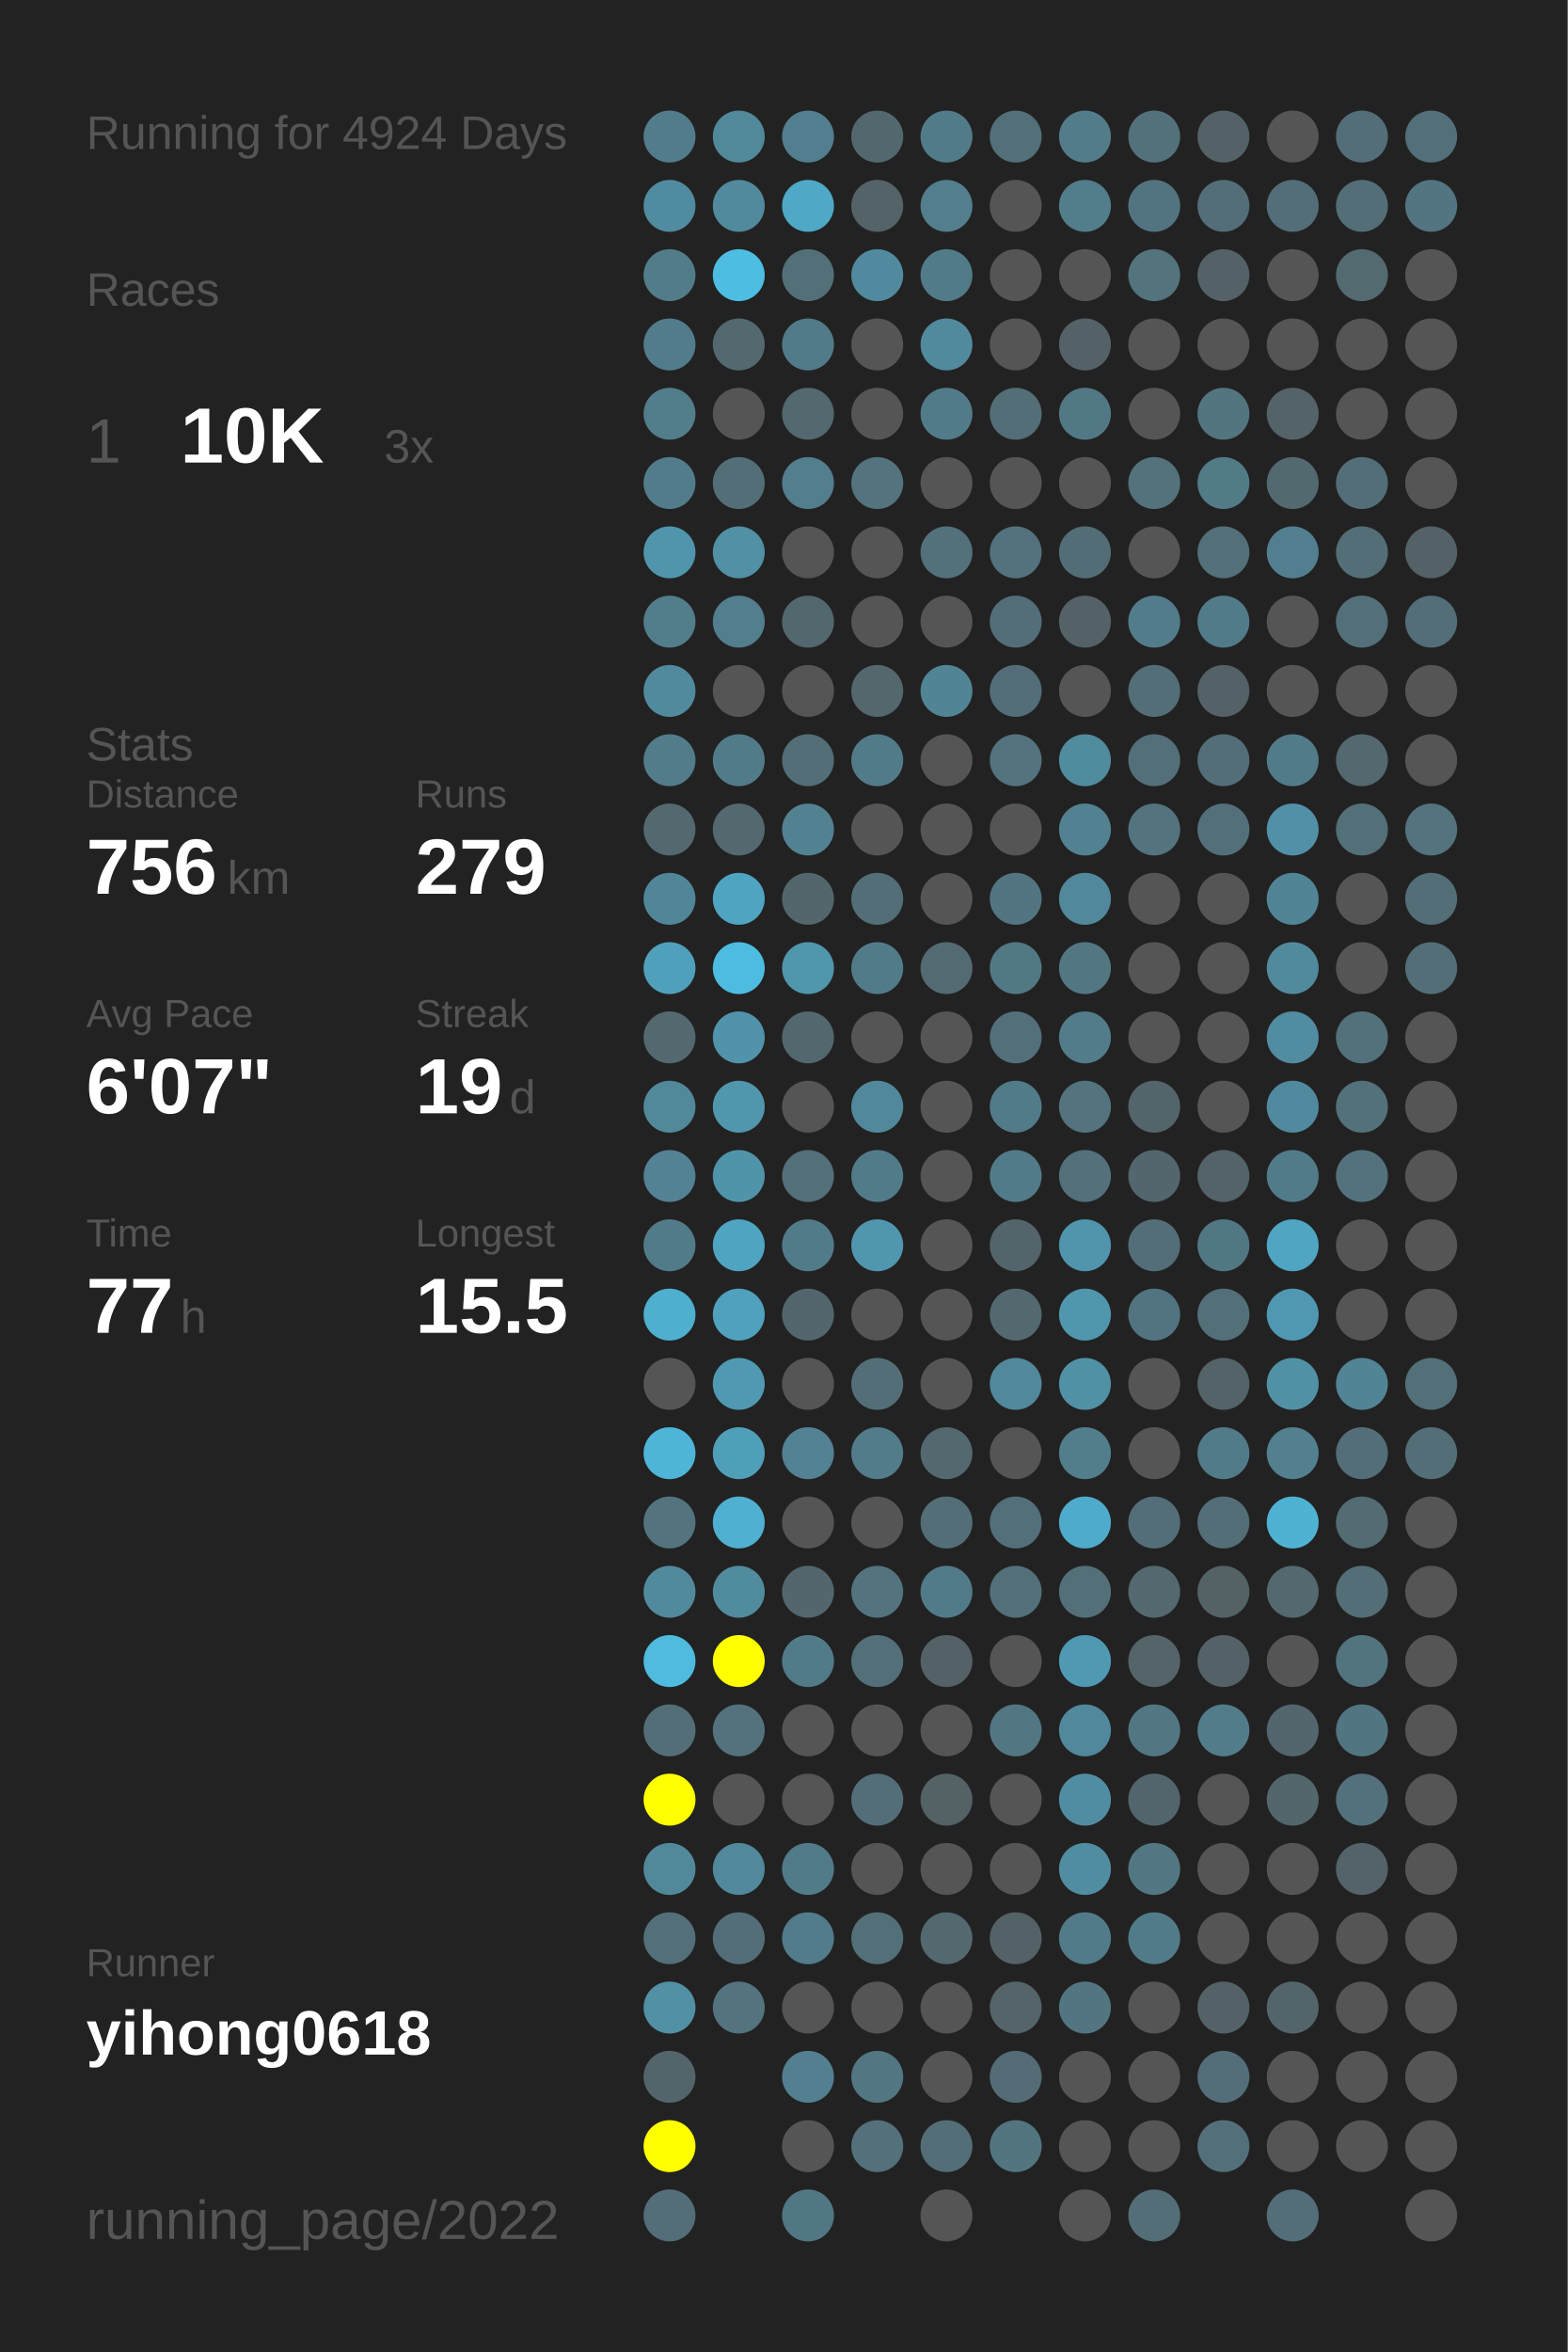
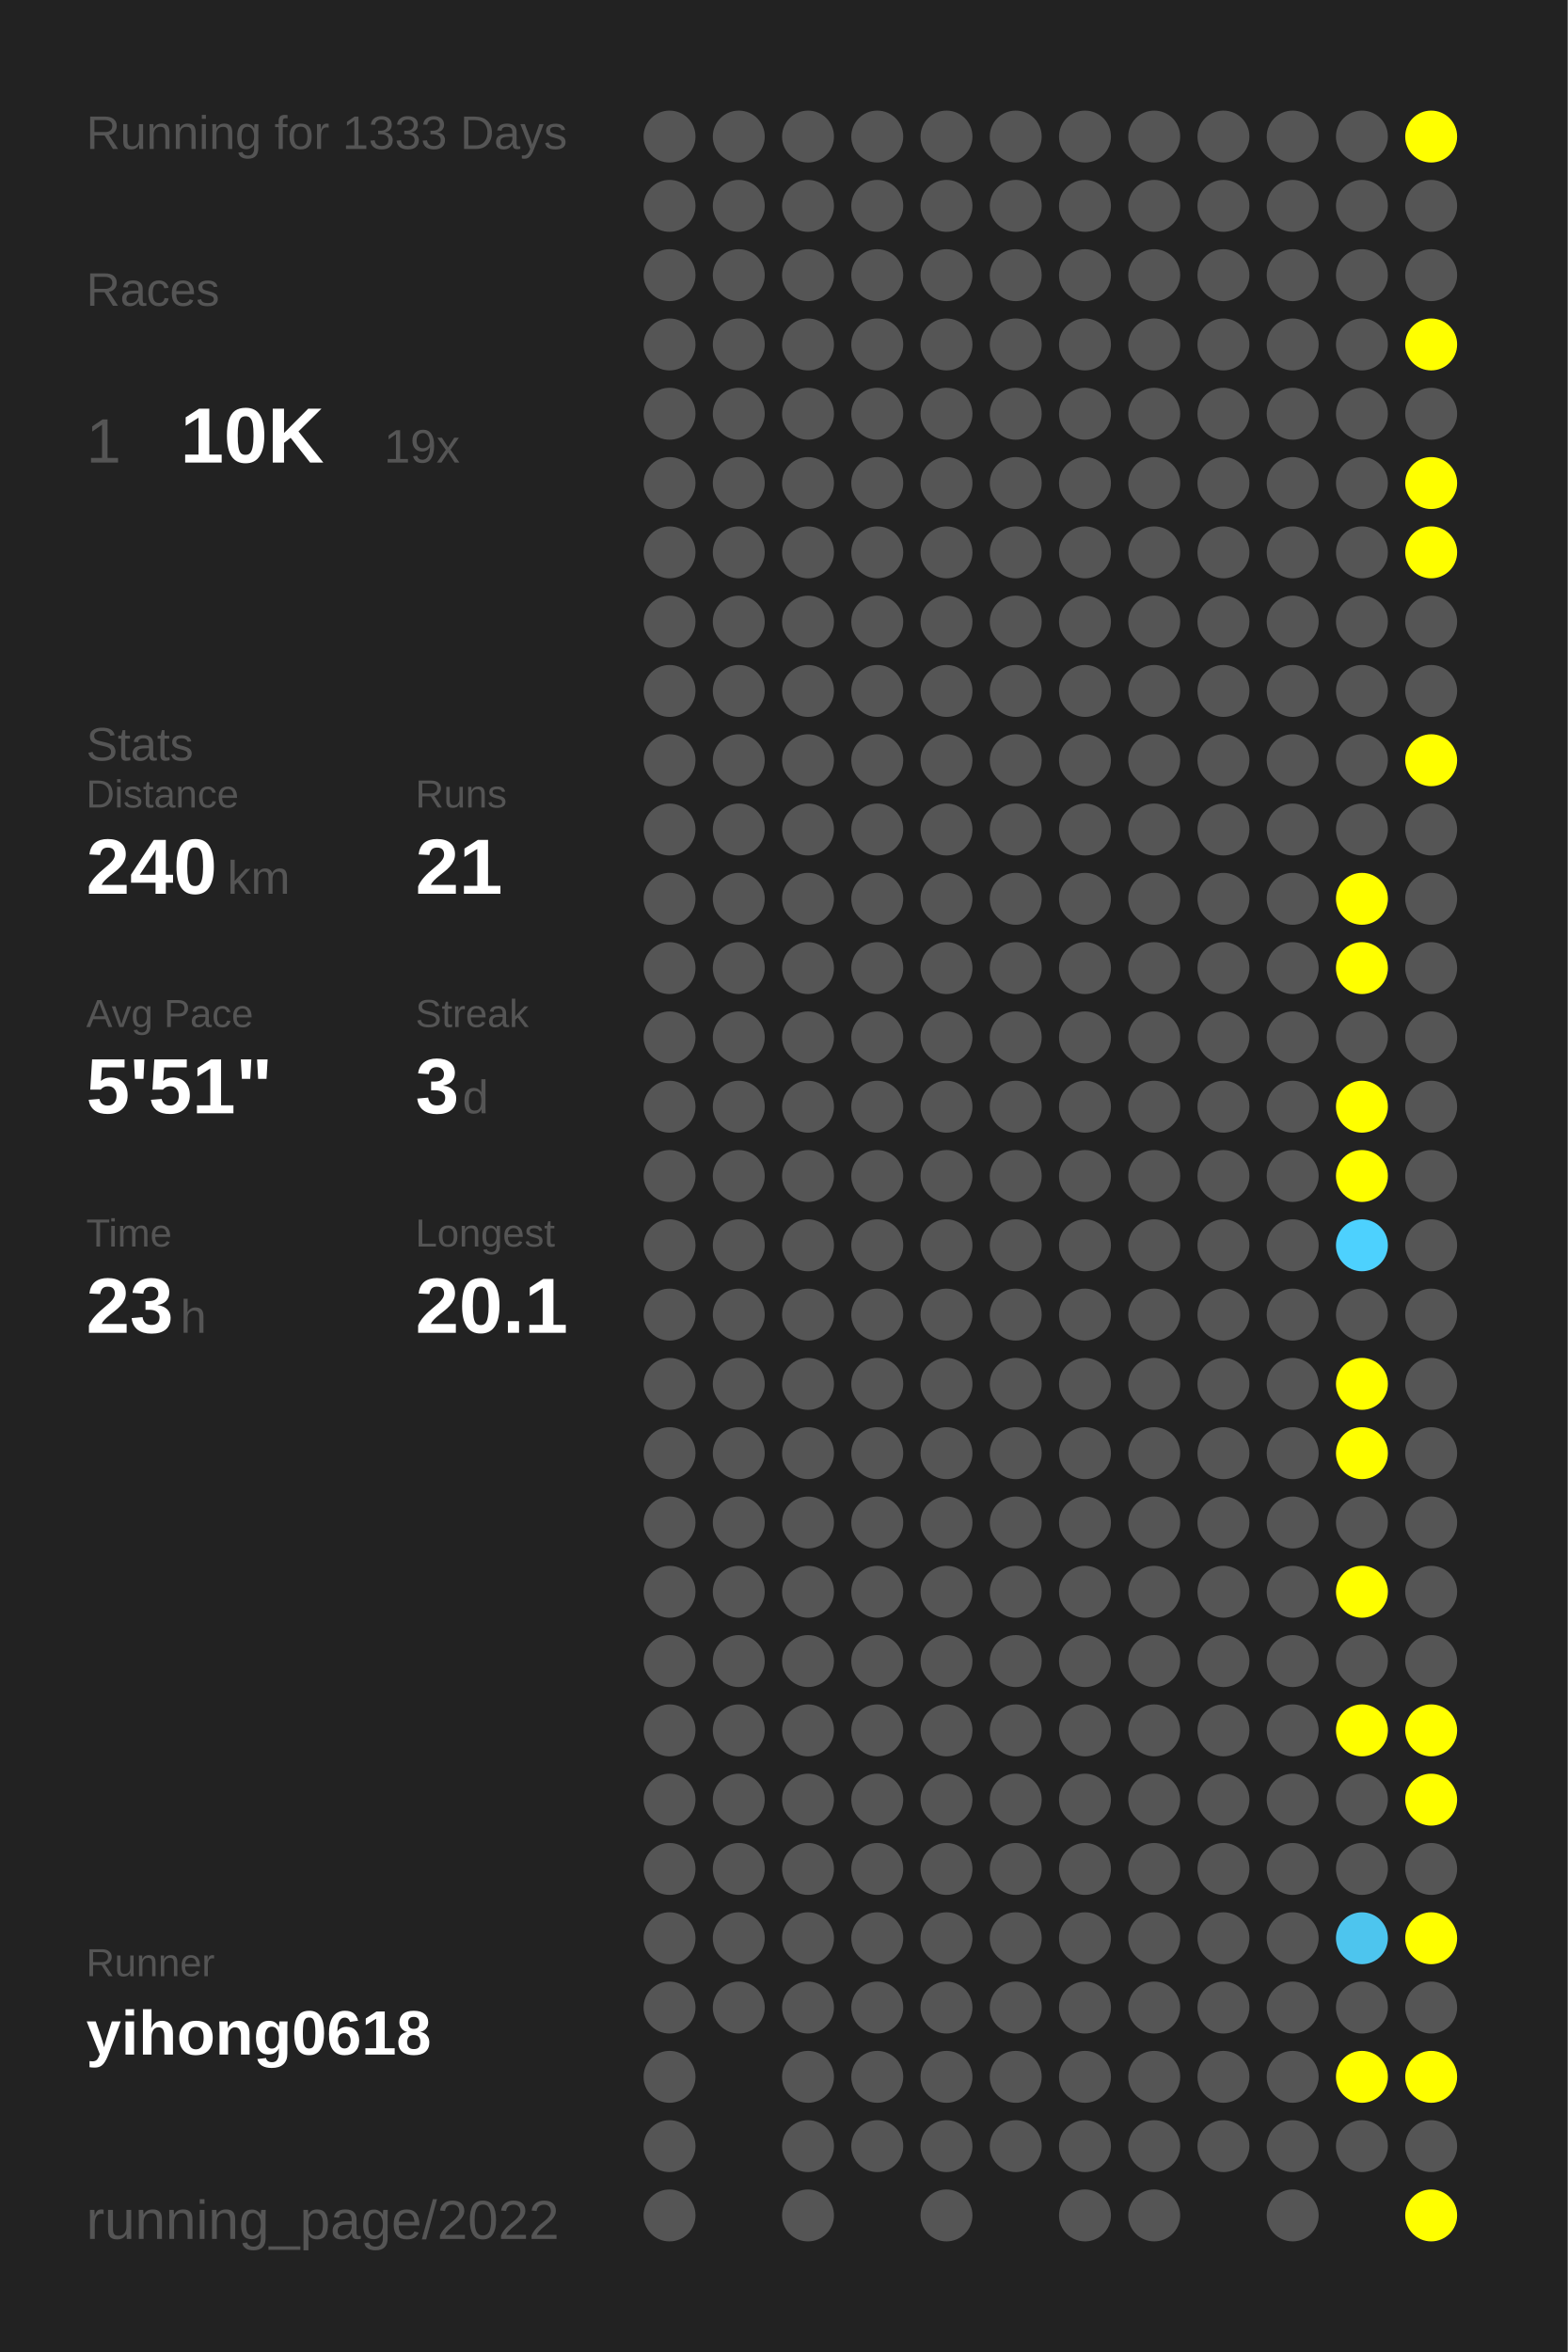
<svg xmlns="http://www.w3.org/2000/svg" baseProfile="full" height="300mm" version="1.1" viewBox="0,0,200,300" width="200mm">
  <defs />
  <rect fill="#222222" height="300" width="200" x="0" y="0" />
-   <text fill="#555555" style="font-size:6px; font-family:Arial;" x="11" y="19">Running for 4924 Days</text>
+   <text fill="#555555" style="font-size:6px; font-family:Arial;" x="11" y="19">Running for 1333 Days</text>
  <text fill="#555555" style="font-size:6px; font-family:Arial;" x="11" y="39">Races</text>
  <text fill="#555555" style="font-size:8px; font-family:Arial;" x="11" y="59">1</text>
  <text fill="#FFFFFF" style="font-size:10px; font-family:Arial; font-weight:bold;" x="23" y="59">10K</text>
-   <text fill="#555555" style="font-size:6px; font-family:Arial;" x="49" y="59">3x</text>
+   <text fill="#555555" style="font-size:6px; font-family:Arial;" x="49" y="59">19x</text>
  <text fill="#555555" style="font-size:6px; font-family:Arial;" x="11" y="97">Stats</text>
  <text fill="#555555" style="font-size:5px; font-family:Arial;" x="11" y="103">Distance</text>
-   <text fill="#FFFFFF" style="font-size:10px; font-family:Arial; font-weight:bold;" x="11" y="114">756</text>
+   <text fill="#FFFFFF" style="font-size:10px; font-family:Arial; font-weight:bold;" x="11" y="114">240</text>
  <text fill="#555555" style="font-size:6px; font-family:Arial;" x="29" y="114">km</text>
  <text fill="#555555" style="font-size:5px; font-family:Arial;" x="53" y="103">Runs</text>
-   <text fill="#FFFFFF" style="font-size:10px; font-family:Arial; font-weight:bold;" x="53" y="114">279</text>
+   <text fill="#FFFFFF" style="font-size:10px; font-family:Arial; font-weight:bold;" x="53" y="114">21</text>
  <text fill="#555555" style="font-size:5px; font-family:Arial;" x="11" y="131">Avg Pace</text>
-   <text fill="#FFFFFF" style="font-size:10px; font-family:Arial; font-weight:bold;" x="11" y="142">6'07"</text>
+   <text fill="#FFFFFF" style="font-size:10px; font-family:Arial; font-weight:bold;" x="11" y="142">5'51"</text>
  <text fill="#555555" style="font-size:5px; font-family:Arial;" x="53" y="131">Streak</text>
-   <text fill="#FFFFFF" style="font-size:10px; font-family:Arial; font-weight:bold;" x="53" y="142">19</text>
-   <text fill="#555555" style="font-size:6px; font-family:Arial;" x="65" y="142">d</text>
+   <text fill="#FFFFFF" style="font-size:10px; font-family:Arial; font-weight:bold;" x="53" y="142">3</text>
+   <text fill="#555555" style="font-size:6px; font-family:Arial;" x="59" y="142">d</text>
  <text fill="#555555" style="font-size:5px; font-family:Arial;" x="11" y="159">Time</text>
-   <text fill="#FFFFFF" style="font-size:10px; font-family:Arial; font-weight:bold;" x="11" y="170">77</text>
+   <text fill="#FFFFFF" style="font-size:10px; font-family:Arial; font-weight:bold;" x="11" y="170">23</text>
  <text fill="#555555" style="font-size:6px; font-family:Arial;" x="23" y="170">h</text>
  <text fill="#555555" style="font-size:5px; font-family:Arial;" x="53" y="159">Longest</text>
-   <text fill="#FFFFFF" style="font-size:10px; font-family:Arial; font-weight:bold;" x="53" y="170">15.5</text>
+   <text fill="#FFFFFF" style="font-size:10px; font-family:Arial; font-weight:bold;" x="53" y="170">20.1</text>
  <text fill="#555555" style="font-size:5px; font-family:Arial;" x="11" y="252.065">Runner</text>
  <text fill="#FFFFFF" style="font-size:8px; font-family:Arial; font-weight:bold;" x="11" y="262.065">yihong0618</text>
  <text fill="#555555" style="font-size:7px; font-family:Arial;" x="11" y="285.581">running_page/2022</text>
-   <circle cx="85.417" cy="17.419" fill="#527c8b" r="3.312" />
-   <circle cx="85.417" cy="26.258" fill="#518b9f" r="3.312" />
-   <circle cx="85.417" cy="35.097" fill="#527c8a" r="3.312" />
-   <circle cx="85.417" cy="43.935" fill="#527c8b" r="3.312" />
-   <circle cx="85.417" cy="52.774" fill="#527d8b" r="3.312" />
-   <circle cx="85.417" cy="61.613" fill="#527c8b" r="3.312" />
-   <circle cx="85.417" cy="70.452" fill="#5095ac" r="3.312" />
-   <circle cx="85.417" cy="79.29" fill="#527d8b" r="3.312" />
-   <circle cx="85.417" cy="88.129" fill="#518a9d" r="3.312" />
-   <circle cx="85.417" cy="96.968" fill="#527c8a" r="3.312" />
-   <circle cx="85.417" cy="105.806" fill="#53686f" r="3.312" />
-   <circle cx="85.417" cy="114.645" fill="#518698" r="3.312" />
-   <circle cx="85.417" cy="123.484" fill="#50a0bc" r="3.312" />
-   <circle cx="85.417" cy="132.323" fill="#53686f" r="3.312" />
-   <circle cx="85.417" cy="141.161" fill="#51889a" r="3.312" />
-   <circle cx="85.417" cy="150" fill="#528293" r="3.312" />
-   <circle cx="85.417" cy="158.839" fill="#527b89" r="3.312" />
-   <circle cx="85.417" cy="167.677" fill="#4fafcf" r="3.312" />
+   <circle cx="85.417" cy="17.419" fill="#555555" r="3.312" />
+   <circle cx="85.417" cy="26.258" fill="#555555" r="3.312" />
+   <circle cx="85.417" cy="35.097" fill="#555555" r="3.312" />
+   <circle cx="85.417" cy="43.935" fill="#555555" r="3.312" />
+   <circle cx="85.417" cy="52.774" fill="#555555" r="3.312" />
+   <circle cx="85.417" cy="61.613" fill="#555555" r="3.312" />
+   <circle cx="85.417" cy="70.452" fill="#555555" r="3.312" />
+   <circle cx="85.417" cy="79.29" fill="#555555" r="3.312" />
+   <circle cx="85.417" cy="88.129" fill="#555555" r="3.312" />
+   <circle cx="85.417" cy="96.968" fill="#555555" r="3.312" />
+   <circle cx="85.417" cy="105.806" fill="#555555" r="3.312" />
+   <circle cx="85.417" cy="114.645" fill="#555555" r="3.312" />
+   <circle cx="85.417" cy="123.484" fill="#555555" r="3.312" />
+   <circle cx="85.417" cy="132.323" fill="#555555" r="3.312" />
+   <circle cx="85.417" cy="141.161" fill="#555555" r="3.312" />
+   <circle cx="85.417" cy="150" fill="#555555" r="3.312" />
+   <circle cx="85.417" cy="158.839" fill="#555555" r="3.312" />
+   <circle cx="85.417" cy="167.677" fill="#555555" r="3.312" />
  <circle cx="85.417" cy="176.516" fill="#555555" r="3.312" />
-   <circle cx="85.417" cy="185.355" fill="#4eb5d8" r="3.312" />
-   <circle cx="85.417" cy="194.194" fill="#53747f" r="3.312" />
-   <circle cx="85.417" cy="203.032" fill="#518a9d" r="3.312" />
-   <circle cx="85.417" cy="211.871" fill="#4ebbdf" r="3.312" />
-   <circle cx="85.417" cy="220.71" fill="#536e77" r="3.312" />
-   <circle cx="85.417" cy="229.548" fill="#FFFF00" r="3.312" />
-   <circle cx="85.417" cy="238.387" fill="#51899b" r="3.312" />
-   <circle cx="85.417" cy="247.226" fill="#536f79" r="3.312" />
-   <circle cx="85.417" cy="256.065" fill="#5190a5" r="3.312" />
-   <circle cx="85.417" cy="264.903" fill="#53656b" r="3.312" />
-   <circle cx="85.417" cy="273.742" fill="#FFFF00" r="3.312" />
-   <circle cx="85.417" cy="282.581" fill="#536e78" r="3.312" />
-   <circle cx="94.25" cy="17.419" fill="#51889a" r="3.312" />
-   <circle cx="94.25" cy="26.258" fill="#518a9d" r="3.312" />
-   <circle cx="94.25" cy="35.097" fill="#4ebde2" r="3.312" />
-   <circle cx="94.25" cy="43.935" fill="#53686f" r="3.312" />
+   <circle cx="85.417" cy="185.355" fill="#555555" r="3.312" />
+   <circle cx="85.417" cy="194.194" fill="#555555" r="3.312" />
+   <circle cx="85.417" cy="203.032" fill="#555555" r="3.312" />
+   <circle cx="85.417" cy="211.871" fill="#555555" r="3.312" />
+   <circle cx="85.417" cy="220.71" fill="#555555" r="3.312" />
+   <circle cx="85.417" cy="229.548" fill="#555555" r="3.312" />
+   <circle cx="85.417" cy="238.387" fill="#555555" r="3.312" />
+   <circle cx="85.417" cy="247.226" fill="#555555" r="3.312" />
+   <circle cx="85.417" cy="256.065" fill="#555555" r="3.312" />
+   <circle cx="85.417" cy="264.903" fill="#555555" r="3.312" />
+   <circle cx="85.417" cy="273.742" fill="#555555" r="3.312" />
+   <circle cx="85.417" cy="282.581" fill="#555555" r="3.312" />
+   <circle cx="94.25" cy="17.419" fill="#555555" r="3.312" />
+   <circle cx="94.25" cy="26.258" fill="#555555" r="3.312" />
+   <circle cx="94.25" cy="35.097" fill="#555555" r="3.312" />
+   <circle cx="94.25" cy="43.935" fill="#555555" r="3.312" />
  <circle cx="94.25" cy="52.774" fill="#555555" r="3.312" />
-   <circle cx="94.25" cy="61.613" fill="#536e77" r="3.312" />
-   <circle cx="94.25" cy="70.452" fill="#5190a5" r="3.312" />
-   <circle cx="94.25" cy="79.29" fill="#527e8d" r="3.312" />
+   <circle cx="94.25" cy="61.613" fill="#555555" r="3.312" />
+   <circle cx="94.25" cy="70.452" fill="#555555" r="3.312" />
+   <circle cx="94.25" cy="79.29" fill="#555555" r="3.312" />
  <circle cx="94.25" cy="88.129" fill="#555555" r="3.312" />
-   <circle cx="94.25" cy="96.968" fill="#527b89" r="3.312" />
-   <circle cx="94.25" cy="105.806" fill="#53686f" r="3.312" />
-   <circle cx="94.25" cy="114.645" fill="#4fa4c1" r="3.312" />
-   <circle cx="94.25" cy="123.484" fill="#4ebce1" r="3.312" />
-   <circle cx="94.25" cy="132.323" fill="#5093aa" r="3.312" />
-   <circle cx="94.25" cy="141.161" fill="#5096ad" r="3.312" />
-   <circle cx="94.25" cy="150" fill="#5094aa" r="3.312" />
-   <circle cx="94.25" cy="158.839" fill="#4fa4c1" r="3.312" />
-   <circle cx="94.25" cy="167.677" fill="#50a1bd" r="3.312" />
-   <circle cx="94.25" cy="176.516" fill="#5099b2" r="3.312" />
-   <circle cx="94.25" cy="185.355" fill="#509fb9" r="3.312" />
-   <circle cx="94.25" cy="194.194" fill="#4fb0d1" r="3.312" />
-   <circle cx="94.25" cy="203.032" fill="#518b9e" r="3.312" />
-   <circle cx="94.25" cy="211.871" fill="#FFFF00" r="3.312" />
-   <circle cx="94.25" cy="220.71" fill="#53727d" r="3.312" />
+   <circle cx="94.25" cy="96.968" fill="#555555" r="3.312" />
+   <circle cx="94.25" cy="105.806" fill="#555555" r="3.312" />
+   <circle cx="94.25" cy="114.645" fill="#555555" r="3.312" />
+   <circle cx="94.25" cy="123.484" fill="#555555" r="3.312" />
+   <circle cx="94.25" cy="132.323" fill="#555555" r="3.312" />
+   <circle cx="94.25" cy="141.161" fill="#555555" r="3.312" />
+   <circle cx="94.25" cy="150" fill="#555555" r="3.312" />
+   <circle cx="94.25" cy="158.839" fill="#555555" r="3.312" />
+   <circle cx="94.25" cy="167.677" fill="#555555" r="3.312" />
+   <circle cx="94.25" cy="176.516" fill="#555555" r="3.312" />
+   <circle cx="94.25" cy="185.355" fill="#555555" r="3.312" />
+   <circle cx="94.25" cy="194.194" fill="#555555" r="3.312" />
+   <circle cx="94.25" cy="203.032" fill="#555555" r="3.312" />
+   <circle cx="94.25" cy="211.871" fill="#555555" r="3.312" />
+   <circle cx="94.25" cy="220.71" fill="#555555" r="3.312" />
  <circle cx="94.25" cy="229.548" fill="#555555" r="3.312" />
-   <circle cx="94.25" cy="238.387" fill="#51889b" r="3.312" />
-   <circle cx="94.25" cy="247.226" fill="#536e78" r="3.312" />
-   <circle cx="94.25" cy="256.065" fill="#53737e" r="3.312" />
-   <circle cx="103.083" cy="17.419" fill="#527f8f" r="3.312" />
-   <circle cx="103.083" cy="26.258" fill="#4fa8c6" r="3.312" />
-   <circle cx="103.083" cy="35.097" fill="#536f78" r="3.312" />
-   <circle cx="103.083" cy="43.935" fill="#527b89" r="3.312" />
-   <circle cx="103.083" cy="52.774" fill="#53686f" r="3.312" />
-   <circle cx="103.083" cy="61.613" fill="#527e8d" r="3.312" />
+   <circle cx="94.25" cy="238.387" fill="#555555" r="3.312" />
+   <circle cx="94.25" cy="247.226" fill="#555555" r="3.312" />
+   <circle cx="94.25" cy="256.065" fill="#555555" r="3.312" />
+   <circle cx="103.083" cy="17.419" fill="#555555" r="3.312" />
+   <circle cx="103.083" cy="26.258" fill="#555555" r="3.312" />
+   <circle cx="103.083" cy="35.097" fill="#555555" r="3.312" />
+   <circle cx="103.083" cy="43.935" fill="#555555" r="3.312" />
+   <circle cx="103.083" cy="52.774" fill="#555555" r="3.312" />
+   <circle cx="103.083" cy="61.613" fill="#555555" r="3.312" />
  <circle cx="103.083" cy="70.452" fill="#555555" r="3.312" />
-   <circle cx="103.083" cy="79.29" fill="#53676e" r="3.312" />
+   <circle cx="103.083" cy="79.29" fill="#555555" r="3.312" />
  <circle cx="103.083" cy="88.129" fill="#555555" r="3.312" />
-   <circle cx="103.083" cy="96.968" fill="#536e77" r="3.312" />
-   <circle cx="103.083" cy="105.806" fill="#528191" r="3.312" />
-   <circle cx="103.083" cy="114.645" fill="#53666c" r="3.312" />
-   <circle cx="103.083" cy="123.484" fill="#5097ae" r="3.312" />
-   <circle cx="103.083" cy="132.323" fill="#53676e" r="3.312" />
+   <circle cx="103.083" cy="96.968" fill="#555555" r="3.312" />
+   <circle cx="103.083" cy="105.806" fill="#555555" r="3.312" />
+   <circle cx="103.083" cy="114.645" fill="#555555" r="3.312" />
+   <circle cx="103.083" cy="123.484" fill="#555555" r="3.312" />
+   <circle cx="103.083" cy="132.323" fill="#555555" r="3.312" />
  <circle cx="103.083" cy="141.161" fill="#555555" r="3.312" />
-   <circle cx="103.083" cy="150" fill="#536f78" r="3.312" />
-   <circle cx="103.083" cy="158.839" fill="#527b89" r="3.312" />
-   <circle cx="103.083" cy="167.677" fill="#53666d" r="3.312" />
+   <circle cx="103.083" cy="150" fill="#555555" r="3.312" />
+   <circle cx="103.083" cy="158.839" fill="#555555" r="3.312" />
+   <circle cx="103.083" cy="167.677" fill="#555555" r="3.312" />
  <circle cx="103.083" cy="176.516" fill="#555555" r="3.312" />
-   <circle cx="103.083" cy="185.355" fill="#528293" r="3.312" />
+   <circle cx="103.083" cy="185.355" fill="#555555" r="3.312" />
  <circle cx="103.083" cy="194.194" fill="#555555" r="3.312" />
-   <circle cx="103.083" cy="203.032" fill="#53666d" r="3.312" />
-   <circle cx="103.083" cy="211.871" fill="#527b89" r="3.312" />
+   <circle cx="103.083" cy="203.032" fill="#555555" r="3.312" />
+   <circle cx="103.083" cy="211.871" fill="#555555" r="3.312" />
  <circle cx="103.083" cy="220.71" fill="#555555" r="3.312" />
  <circle cx="103.083" cy="229.548" fill="#555555" r="3.312" />
-   <circle cx="103.083" cy="238.387" fill="#527b89" r="3.312" />
-   <circle cx="103.083" cy="247.226" fill="#527c8b" r="3.312" />
+   <circle cx="103.083" cy="238.387" fill="#555555" r="3.312" />
+   <circle cx="103.083" cy="247.226" fill="#555555" r="3.312" />
  <circle cx="103.083" cy="256.065" fill="#555555" r="3.312" />
-   <circle cx="103.083" cy="264.903" fill="#528090" r="3.312" />
+   <circle cx="103.083" cy="264.903" fill="#555555" r="3.312" />
  <circle cx="103.083" cy="273.742" fill="#555555" r="3.312" />
-   <circle cx="103.083" cy="282.581" fill="#527784" r="3.312" />
-   <circle cx="111.917" cy="17.419" fill="#53686e" r="3.312" />
-   <circle cx="111.917" cy="26.258" fill="#546368" r="3.312" />
-   <circle cx="111.917" cy="35.097" fill="#518a9e" r="3.312" />
+   <circle cx="103.083" cy="282.581" fill="#555555" r="3.312" />
+   <circle cx="111.917" cy="17.419" fill="#555555" r="3.312" />
+   <circle cx="111.917" cy="26.258" fill="#555555" r="3.312" />
+   <circle cx="111.917" cy="35.097" fill="#555555" r="3.312" />
  <circle cx="111.917" cy="43.935" fill="#555555" r="3.312" />
  <circle cx="111.917" cy="52.774" fill="#555555" r="3.312" />
-   <circle cx="111.917" cy="61.613" fill="#53737e" r="3.312" />
+   <circle cx="111.917" cy="61.613" fill="#555555" r="3.312" />
  <circle cx="111.917" cy="70.452" fill="#555555" r="3.312" />
  <circle cx="111.917" cy="79.29" fill="#555555" r="3.312" />
-   <circle cx="111.917" cy="88.129" fill="#53676d" r="3.312" />
-   <circle cx="111.917" cy="96.968" fill="#527b89" r="3.312" />
+   <circle cx="111.917" cy="88.129" fill="#555555" r="3.312" />
+   <circle cx="111.917" cy="96.968" fill="#555555" r="3.312" />
  <circle cx="111.917" cy="105.806" fill="#555555" r="3.312" />
-   <circle cx="111.917" cy="114.645" fill="#536e77" r="3.312" />
-   <circle cx="111.917" cy="123.484" fill="#527b89" r="3.312" />
+   <circle cx="111.917" cy="114.645" fill="#555555" r="3.312" />
+   <circle cx="111.917" cy="123.484" fill="#555555" r="3.312" />
  <circle cx="111.917" cy="132.323" fill="#555555" r="3.312" />
-   <circle cx="111.917" cy="141.161" fill="#51889b" r="3.312" />
-   <circle cx="111.917" cy="150" fill="#527b89" r="3.312" />
-   <circle cx="111.917" cy="158.839" fill="#5096ae" r="3.312" />
+   <circle cx="111.917" cy="141.161" fill="#555555" r="3.312" />
+   <circle cx="111.917" cy="150" fill="#555555" r="3.312" />
+   <circle cx="111.917" cy="158.839" fill="#555555" r="3.312" />
  <circle cx="111.917" cy="167.677" fill="#555555" r="3.312" />
-   <circle cx="111.917" cy="176.516" fill="#536e77" r="3.312" />
-   <circle cx="111.917" cy="185.355" fill="#527c8a" r="3.312" />
+   <circle cx="111.917" cy="176.516" fill="#555555" r="3.312" />
+   <circle cx="111.917" cy="185.355" fill="#555555" r="3.312" />
  <circle cx="111.917" cy="194.194" fill="#555555" r="3.312" />
-   <circle cx="111.917" cy="203.032" fill="#53737e" r="3.312" />
-   <circle cx="111.917" cy="211.871" fill="#536f79" r="3.312" />
+   <circle cx="111.917" cy="203.032" fill="#555555" r="3.312" />
+   <circle cx="111.917" cy="211.871" fill="#555555" r="3.312" />
  <circle cx="111.917" cy="220.71" fill="#555555" r="3.312" />
-   <circle cx="111.917" cy="229.548" fill="#536e78" r="3.312" />
+   <circle cx="111.917" cy="229.548" fill="#555555" r="3.312" />
  <circle cx="111.917" cy="238.387" fill="#555555" r="3.312" />
-   <circle cx="111.917" cy="247.226" fill="#536f78" r="3.312" />
+   <circle cx="111.917" cy="247.226" fill="#555555" r="3.312" />
  <circle cx="111.917" cy="256.065" fill="#555555" r="3.312" />
-   <circle cx="111.917" cy="264.903" fill="#527682" r="3.312" />
-   <circle cx="111.917" cy="273.742" fill="#53707b" r="3.312" />
-   <circle cx="120.75" cy="17.419" fill="#527b89" r="3.312" />
-   <circle cx="120.75" cy="26.258" fill="#527e8d" r="3.312" />
-   <circle cx="120.75" cy="35.097" fill="#527b89" r="3.312" />
-   <circle cx="120.75" cy="43.935" fill="#51899d" r="3.312" />
-   <circle cx="120.75" cy="52.774" fill="#527b89" r="3.312" />
+   <circle cx="111.917" cy="264.903" fill="#555555" r="3.312" />
+   <circle cx="111.917" cy="273.742" fill="#555555" r="3.312" />
+   <circle cx="120.75" cy="17.419" fill="#555555" r="3.312" />
+   <circle cx="120.75" cy="26.258" fill="#555555" r="3.312" />
+   <circle cx="120.75" cy="35.097" fill="#555555" r="3.312" />
+   <circle cx="120.75" cy="43.935" fill="#555555" r="3.312" />
+   <circle cx="120.75" cy="52.774" fill="#555555" r="3.312" />
  <circle cx="120.75" cy="61.613" fill="#555555" r="3.312" />
-   <circle cx="120.75" cy="70.452" fill="#53717b" r="3.312" />
+   <circle cx="120.75" cy="70.452" fill="#555555" r="3.312" />
  <circle cx="120.75" cy="79.29" fill="#555555" r="3.312" />
-   <circle cx="120.75" cy="88.129" fill="#518495" r="3.312" />
+   <circle cx="120.75" cy="88.129" fill="#555555" r="3.312" />
  <circle cx="120.75" cy="96.968" fill="#555555" r="3.312" />
  <circle cx="120.75" cy="105.806" fill="#555555" r="3.312" />
  <circle cx="120.75" cy="114.645" fill="#555555" r="3.312" />
-   <circle cx="120.75" cy="123.484" fill="#536a72" r="3.312" />
+   <circle cx="120.75" cy="123.484" fill="#555555" r="3.312" />
  <circle cx="120.75" cy="132.323" fill="#555555" r="3.312" />
  <circle cx="120.75" cy="141.161" fill="#555555" r="3.312" />
  <circle cx="120.75" cy="150" fill="#555555" r="3.312" />
  <circle cx="120.75" cy="158.839" fill="#555555" r="3.312" />
  <circle cx="120.75" cy="167.677" fill="#555555" r="3.312" />
  <circle cx="120.75" cy="176.516" fill="#555555" r="3.312" />
-   <circle cx="120.75" cy="185.355" fill="#53686f" r="3.312" />
-   <circle cx="120.75" cy="194.194" fill="#536e77" r="3.312" />
-   <circle cx="120.75" cy="203.032" fill="#527b89" r="3.312" />
-   <circle cx="120.75" cy="211.871" fill="#546166" r="3.312" />
+   <circle cx="120.75" cy="185.355" fill="#555555" r="3.312" />
+   <circle cx="120.75" cy="194.194" fill="#555555" r="3.312" />
+   <circle cx="120.75" cy="203.032" fill="#555555" r="3.312" />
+   <circle cx="120.75" cy="211.871" fill="#555555" r="3.312" />
  <circle cx="120.75" cy="220.71" fill="#555555" r="3.312" />
-   <circle cx="120.75" cy="229.548" fill="#546266" r="3.312" />
+   <circle cx="120.75" cy="229.548" fill="#555555" r="3.312" />
  <circle cx="120.75" cy="238.387" fill="#555555" r="3.312" />
-   <circle cx="120.75" cy="247.226" fill="#53686f" r="3.312" />
+   <circle cx="120.75" cy="247.226" fill="#555555" r="3.312" />
  <circle cx="120.75" cy="256.065" fill="#555555" r="3.312" />
  <circle cx="120.75" cy="264.903" fill="#555555" r="3.312" />
-   <circle cx="120.75" cy="273.742" fill="#536e77" r="3.312" />
+   <circle cx="120.75" cy="273.742" fill="#555555" r="3.312" />
  <circle cx="120.75" cy="282.581" fill="#555555" r="3.312" />
-   <circle cx="129.583" cy="17.419" fill="#536f78" r="3.312" />
+   <circle cx="129.583" cy="17.419" fill="#555555" r="3.312" />
  <circle cx="129.583" cy="26.258" fill="#555555" r="3.312" />
  <circle cx="129.583" cy="35.097" fill="#555555" r="3.312" />
  <circle cx="129.583" cy="43.935" fill="#555555" r="3.312" />
-   <circle cx="129.583" cy="52.774" fill="#536e77" r="3.312" />
+   <circle cx="129.583" cy="52.774" fill="#555555" r="3.312" />
  <circle cx="129.583" cy="61.613" fill="#555555" r="3.312" />
-   <circle cx="129.583" cy="70.452" fill="#53727d" r="3.312" />
-   <circle cx="129.583" cy="79.29" fill="#536e78" r="3.312" />
-   <circle cx="129.583" cy="88.129" fill="#536e78" r="3.312" />
-   <circle cx="129.583" cy="96.968" fill="#53737e" r="3.312" />
+   <circle cx="129.583" cy="70.452" fill="#555555" r="3.312" />
+   <circle cx="129.583" cy="79.29" fill="#555555" r="3.312" />
+   <circle cx="129.583" cy="88.129" fill="#555555" r="3.312" />
+   <circle cx="129.583" cy="96.968" fill="#555555" r="3.312" />
  <circle cx="129.583" cy="105.806" fill="#555555" r="3.312" />
-   <circle cx="129.583" cy="114.645" fill="#527581" r="3.312" />
-   <circle cx="129.583" cy="123.484" fill="#527884" r="3.312" />
-   <circle cx="129.583" cy="132.323" fill="#536f79" r="3.312" />
-   <circle cx="129.583" cy="141.161" fill="#527b89" r="3.312" />
-   <circle cx="129.583" cy="150" fill="#527b89" r="3.312" />
-   <circle cx="129.583" cy="158.839" fill="#53646a" r="3.312" />
-   <circle cx="129.583" cy="167.677" fill="#53686f" r="3.312" />
-   <circle cx="129.583" cy="176.516" fill="#51889b" r="3.312" />
+   <circle cx="129.583" cy="114.645" fill="#555555" r="3.312" />
+   <circle cx="129.583" cy="123.484" fill="#555555" r="3.312" />
+   <circle cx="129.583" cy="132.323" fill="#555555" r="3.312" />
+   <circle cx="129.583" cy="141.161" fill="#555555" r="3.312" />
+   <circle cx="129.583" cy="150" fill="#555555" r="3.312" />
+   <circle cx="129.583" cy="158.839" fill="#555555" r="3.312" />
+   <circle cx="129.583" cy="167.677" fill="#555555" r="3.312" />
+   <circle cx="129.583" cy="176.516" fill="#555555" r="3.312" />
  <circle cx="129.583" cy="185.355" fill="#555555" r="3.312" />
-   <circle cx="129.583" cy="194.194" fill="#536f79" r="3.312" />
-   <circle cx="129.583" cy="203.032" fill="#53707a" r="3.312" />
+   <circle cx="129.583" cy="194.194" fill="#555555" r="3.312" />
+   <circle cx="129.583" cy="203.032" fill="#555555" r="3.312" />
  <circle cx="129.583" cy="211.871" fill="#555555" r="3.312" />
-   <circle cx="129.583" cy="220.71" fill="#527783" r="3.312" />
+   <circle cx="129.583" cy="220.71" fill="#555555" r="3.312" />
  <circle cx="129.583" cy="229.548" fill="#555555" r="3.312" />
  <circle cx="129.583" cy="238.387" fill="#555555" r="3.312" />
-   <circle cx="129.583" cy="247.226" fill="#546267" r="3.312" />
-   <circle cx="129.583" cy="256.065" fill="#546469" r="3.312" />
-   <circle cx="129.583" cy="264.903" fill="#536c75" r="3.312" />
-   <circle cx="129.583" cy="273.742" fill="#527580" r="3.312" />
-   <circle cx="138.417" cy="17.419" fill="#527c8a" r="3.312" />
-   <circle cx="138.417" cy="26.258" fill="#527d8b" r="3.312" />
+   <circle cx="129.583" cy="247.226" fill="#555555" r="3.312" />
+   <circle cx="129.583" cy="256.065" fill="#555555" r="3.312" />
+   <circle cx="129.583" cy="264.903" fill="#555555" r="3.312" />
+   <circle cx="129.583" cy="273.742" fill="#555555" r="3.312" />
+   <circle cx="138.417" cy="17.419" fill="#555555" r="3.312" />
+   <circle cx="138.417" cy="26.258" fill="#555555" r="3.312" />
  <circle cx="138.417" cy="35.097" fill="#555555" r="3.312" />
-   <circle cx="138.417" cy="43.935" fill="#546166" r="3.312" />
-   <circle cx="138.417" cy="52.774" fill="#527885" r="3.312" />
+   <circle cx="138.417" cy="43.935" fill="#555555" r="3.312" />
+   <circle cx="138.417" cy="52.774" fill="#555555" r="3.312" />
  <circle cx="138.417" cy="61.613" fill="#555555" r="3.312" />
-   <circle cx="138.417" cy="70.452" fill="#536d76" r="3.312" />
-   <circle cx="138.417" cy="79.29" fill="#546267" r="3.312" />
+   <circle cx="138.417" cy="70.452" fill="#555555" r="3.312" />
+   <circle cx="138.417" cy="79.29" fill="#555555" r="3.312" />
  <circle cx="138.417" cy="88.129" fill="#555555" r="3.312" />
-   <circle cx="138.417" cy="96.968" fill="#518b9e" r="3.312" />
-   <circle cx="138.417" cy="105.806" fill="#528292" r="3.312" />
-   <circle cx="138.417" cy="114.645" fill="#51889b" r="3.312" />
-   <circle cx="138.417" cy="123.484" fill="#527783" r="3.312" />
-   <circle cx="138.417" cy="132.323" fill="#527c8a" r="3.312" />
-   <circle cx="138.417" cy="141.161" fill="#53737e" r="3.312" />
-   <circle cx="138.417" cy="150" fill="#53707b" r="3.312" />
-   <circle cx="138.417" cy="158.839" fill="#5095ad" r="3.312" />
-   <circle cx="138.417" cy="167.677" fill="#5097ae" r="3.312" />
-   <circle cx="138.417" cy="176.516" fill="#5191a6" r="3.312" />
-   <circle cx="138.417" cy="185.355" fill="#527d8b" r="3.312" />
-   <circle cx="138.417" cy="194.194" fill="#4fabcb" r="3.312" />
-   <circle cx="138.417" cy="203.032" fill="#536f78" r="3.312" />
-   <circle cx="138.417" cy="211.871" fill="#5099b2" r="3.312" />
-   <circle cx="138.417" cy="220.71" fill="#51889b" r="3.312" />
-   <circle cx="138.417" cy="229.548" fill="#518da2" r="3.312" />
-   <circle cx="138.417" cy="238.387" fill="#518da1" r="3.312" />
-   <circle cx="138.417" cy="247.226" fill="#527b8a" r="3.312" />
-   <circle cx="138.417" cy="256.065" fill="#527581" r="3.312" />
+   <circle cx="138.417" cy="96.968" fill="#555555" r="3.312" />
+   <circle cx="138.417" cy="105.806" fill="#555555" r="3.312" />
+   <circle cx="138.417" cy="114.645" fill="#555555" r="3.312" />
+   <circle cx="138.417" cy="123.484" fill="#555555" r="3.312" />
+   <circle cx="138.417" cy="132.323" fill="#555555" r="3.312" />
+   <circle cx="138.417" cy="141.161" fill="#555555" r="3.312" />
+   <circle cx="138.417" cy="150" fill="#555555" r="3.312" />
+   <circle cx="138.417" cy="158.839" fill="#555555" r="3.312" />
+   <circle cx="138.417" cy="167.677" fill="#555555" r="3.312" />
+   <circle cx="138.417" cy="176.516" fill="#555555" r="3.312" />
+   <circle cx="138.417" cy="185.355" fill="#555555" r="3.312" />
+   <circle cx="138.417" cy="194.194" fill="#555555" r="3.312" />
+   <circle cx="138.417" cy="203.032" fill="#555555" r="3.312" />
+   <circle cx="138.417" cy="211.871" fill="#555555" r="3.312" />
+   <circle cx="138.417" cy="220.71" fill="#555555" r="3.312" />
+   <circle cx="138.417" cy="229.548" fill="#555555" r="3.312" />
+   <circle cx="138.417" cy="238.387" fill="#555555" r="3.312" />
+   <circle cx="138.417" cy="247.226" fill="#555555" r="3.312" />
+   <circle cx="138.417" cy="256.065" fill="#555555" r="3.312" />
  <circle cx="138.417" cy="264.903" fill="#555555" r="3.312" />
  <circle cx="138.417" cy="273.742" fill="#555555" r="3.312" />
  <circle cx="138.417" cy="282.581" fill="#555555" r="3.312" />
-   <circle cx="147.25" cy="17.419" fill="#53717b" r="3.312" />
-   <circle cx="147.25" cy="26.258" fill="#527480" r="3.312" />
-   <circle cx="147.25" cy="35.097" fill="#53737d" r="3.312" />
+   <circle cx="147.25" cy="17.419" fill="#555555" r="3.312" />
+   <circle cx="147.25" cy="26.258" fill="#555555" r="3.312" />
+   <circle cx="147.25" cy="35.097" fill="#555555" r="3.312" />
  <circle cx="147.25" cy="43.935" fill="#555555" r="3.312" />
  <circle cx="147.25" cy="52.774" fill="#555555" r="3.312" />
-   <circle cx="147.25" cy="61.613" fill="#53727c" r="3.312" />
+   <circle cx="147.25" cy="61.613" fill="#555555" r="3.312" />
  <circle cx="147.25" cy="70.452" fill="#555555" r="3.312" />
-   <circle cx="147.25" cy="79.29" fill="#527c8b" r="3.312" />
-   <circle cx="147.25" cy="88.129" fill="#536e77" r="3.312" />
-   <circle cx="147.25" cy="96.968" fill="#536f79" r="3.312" />
-   <circle cx="147.25" cy="105.806" fill="#53737e" r="3.312" />
+   <circle cx="147.25" cy="79.29" fill="#555555" r="3.312" />
+   <circle cx="147.25" cy="88.129" fill="#555555" r="3.312" />
+   <circle cx="147.25" cy="96.968" fill="#555555" r="3.312" />
+   <circle cx="147.25" cy="105.806" fill="#555555" r="3.312" />
  <circle cx="147.25" cy="114.645" fill="#555555" r="3.312" />
  <circle cx="147.25" cy="123.484" fill="#555555" r="3.312" />
  <circle cx="147.25" cy="132.323" fill="#555555" r="3.312" />
-   <circle cx="147.25" cy="141.161" fill="#53646a" r="3.312" />
-   <circle cx="147.25" cy="150" fill="#53666d" r="3.312" />
-   <circle cx="147.25" cy="158.839" fill="#536e78" r="3.312" />
-   <circle cx="147.25" cy="167.677" fill="#527480" r="3.312" />
+   <circle cx="147.25" cy="141.161" fill="#555555" r="3.312" />
+   <circle cx="147.25" cy="150" fill="#555555" r="3.312" />
+   <circle cx="147.25" cy="158.839" fill="#555555" r="3.312" />
+   <circle cx="147.25" cy="167.677" fill="#555555" r="3.312" />
  <circle cx="147.25" cy="176.516" fill="#555555" r="3.312" />
  <circle cx="147.25" cy="185.355" fill="#555555" r="3.312" />
-   <circle cx="147.25" cy="194.194" fill="#536e78" r="3.312" />
-   <circle cx="147.25" cy="203.032" fill="#53686f" r="3.312" />
-   <circle cx="147.25" cy="211.871" fill="#546469" r="3.312" />
-   <circle cx="147.25" cy="220.71" fill="#527783" r="3.312" />
-   <circle cx="147.25" cy="229.548" fill="#53656c" r="3.312" />
-   <circle cx="147.25" cy="238.387" fill="#527783" r="3.312" />
-   <circle cx="147.25" cy="247.226" fill="#527b89" r="3.312" />
+   <circle cx="147.25" cy="194.194" fill="#555555" r="3.312" />
+   <circle cx="147.25" cy="203.032" fill="#555555" r="3.312" />
+   <circle cx="147.25" cy="211.871" fill="#555555" r="3.312" />
+   <circle cx="147.25" cy="220.71" fill="#555555" r="3.312" />
+   <circle cx="147.25" cy="229.548" fill="#555555" r="3.312" />
+   <circle cx="147.25" cy="238.387" fill="#555555" r="3.312" />
+   <circle cx="147.25" cy="247.226" fill="#555555" r="3.312" />
  <circle cx="147.25" cy="256.065" fill="#555555" r="3.312" />
  <circle cx="147.25" cy="264.903" fill="#555555" r="3.312" />
  <circle cx="147.25" cy="273.742" fill="#555555" r="3.312" />
-   <circle cx="147.25" cy="282.581" fill="#536e77" r="3.312" />
-   <circle cx="156.083" cy="17.419" fill="#546267" r="3.312" />
-   <circle cx="156.083" cy="26.258" fill="#536e78" r="3.312" />
-   <circle cx="156.083" cy="35.097" fill="#546166" r="3.312" />
+   <circle cx="147.25" cy="282.581" fill="#555555" r="3.312" />
+   <circle cx="156.083" cy="17.419" fill="#555555" r="3.312" />
+   <circle cx="156.083" cy="26.258" fill="#555555" r="3.312" />
+   <circle cx="156.083" cy="35.097" fill="#555555" r="3.312" />
  <circle cx="156.083" cy="43.935" fill="#555555" r="3.312" />
-   <circle cx="156.083" cy="52.774" fill="#527580" r="3.312" />
-   <circle cx="156.083" cy="61.613" fill="#527b88" r="3.312" />
-   <circle cx="156.083" cy="70.452" fill="#536f78" r="3.312" />
-   <circle cx="156.083" cy="79.29" fill="#527b89" r="3.312" />
-   <circle cx="156.083" cy="88.129" fill="#546166" r="3.312" />
-   <circle cx="156.083" cy="96.968" fill="#536e78" r="3.312" />
-   <circle cx="156.083" cy="105.806" fill="#53707a" r="3.312" />
+   <circle cx="156.083" cy="52.774" fill="#555555" r="3.312" />
+   <circle cx="156.083" cy="61.613" fill="#555555" r="3.312" />
+   <circle cx="156.083" cy="70.452" fill="#555555" r="3.312" />
+   <circle cx="156.083" cy="79.29" fill="#555555" r="3.312" />
+   <circle cx="156.083" cy="88.129" fill="#555555" r="3.312" />
+   <circle cx="156.083" cy="96.968" fill="#555555" r="3.312" />
+   <circle cx="156.083" cy="105.806" fill="#555555" r="3.312" />
  <circle cx="156.083" cy="114.645" fill="#555555" r="3.312" />
  <circle cx="156.083" cy="123.484" fill="#555555" r="3.312" />
  <circle cx="156.083" cy="132.323" fill="#555555" r="3.312" />
  <circle cx="156.083" cy="141.161" fill="#555555" r="3.312" />
-   <circle cx="156.083" cy="150" fill="#546369" r="3.312" />
-   <circle cx="156.083" cy="158.839" fill="#527784" r="3.312" />
-   <circle cx="156.083" cy="167.677" fill="#537079" r="3.312" />
-   <circle cx="156.083" cy="176.516" fill="#546368" r="3.312" />
-   <circle cx="156.083" cy="185.355" fill="#527b89" r="3.312" />
-   <circle cx="156.083" cy="194.194" fill="#536e77" r="3.312" />
-   <circle cx="156.083" cy="203.032" fill="#546266" r="3.312" />
-   <circle cx="156.083" cy="211.871" fill="#546267" r="3.312" />
-   <circle cx="156.083" cy="220.71" fill="#527c8a" r="3.312" />
+   <circle cx="156.083" cy="150" fill="#555555" r="3.312" />
+   <circle cx="156.083" cy="158.839" fill="#555555" r="3.312" />
+   <circle cx="156.083" cy="167.677" fill="#555555" r="3.312" />
+   <circle cx="156.083" cy="176.516" fill="#555555" r="3.312" />
+   <circle cx="156.083" cy="185.355" fill="#555555" r="3.312" />
+   <circle cx="156.083" cy="194.194" fill="#555555" r="3.312" />
+   <circle cx="156.083" cy="203.032" fill="#555555" r="3.312" />
+   <circle cx="156.083" cy="211.871" fill="#555555" r="3.312" />
+   <circle cx="156.083" cy="220.71" fill="#555555" r="3.312" />
  <circle cx="156.083" cy="229.548" fill="#555555" r="3.312" />
  <circle cx="156.083" cy="238.387" fill="#555555" r="3.312" />
  <circle cx="156.083" cy="247.226" fill="#555555" r="3.312" />
-   <circle cx="156.083" cy="256.065" fill="#546267" r="3.312" />
-   <circle cx="156.083" cy="264.903" fill="#536e78" r="3.312" />
-   <circle cx="156.083" cy="273.742" fill="#53707a" r="3.312" />
+   <circle cx="156.083" cy="256.065" fill="#555555" r="3.312" />
+   <circle cx="156.083" cy="264.903" fill="#555555" r="3.312" />
+   <circle cx="156.083" cy="273.742" fill="#555555" r="3.312" />
  <circle cx="164.917" cy="17.419" fill="#555555" r="3.312" />
-   <circle cx="164.917" cy="26.258" fill="#536e78" r="3.312" />
+   <circle cx="164.917" cy="26.258" fill="#555555" r="3.312" />
  <circle cx="164.917" cy="35.097" fill="#555555" r="3.312" />
  <circle cx="164.917" cy="43.935" fill="#555555" r="3.312" />
-   <circle cx="164.917" cy="52.774" fill="#546368" r="3.312" />
-   <circle cx="164.917" cy="61.613" fill="#536970" r="3.312" />
-   <circle cx="164.917" cy="70.452" fill="#527f8f" r="3.312" />
+   <circle cx="164.917" cy="52.774" fill="#555555" r="3.312" />
+   <circle cx="164.917" cy="61.613" fill="#555555" r="3.312" />
+   <circle cx="164.917" cy="70.452" fill="#555555" r="3.312" />
  <circle cx="164.917" cy="79.29" fill="#555555" r="3.312" />
  <circle cx="164.917" cy="88.129" fill="#555555" r="3.312" />
-   <circle cx="164.917" cy="96.968" fill="#527b89" r="3.312" />
-   <circle cx="164.917" cy="105.806" fill="#5190a6" r="3.312" />
-   <circle cx="164.917" cy="114.645" fill="#518596" r="3.312" />
-   <circle cx="164.917" cy="123.484" fill="#518a9d" r="3.312" />
-   <circle cx="164.917" cy="132.323" fill="#518ca0" r="3.312" />
-   <circle cx="164.917" cy="141.161" fill="#518a9e" r="3.312" />
-   <circle cx="164.917" cy="150" fill="#527b89" r="3.312" />
-   <circle cx="164.917" cy="158.839" fill="#4fa5c2" r="3.312" />
-   <circle cx="164.917" cy="167.677" fill="#5098b1" r="3.312" />
-   <circle cx="164.917" cy="176.516" fill="#5191a6" r="3.312" />
-   <circle cx="164.917" cy="185.355" fill="#52808f" r="3.312" />
-   <circle cx="164.917" cy="194.194" fill="#4fb2d3" r="3.312" />
-   <circle cx="164.917" cy="203.032" fill="#53686f" r="3.312" />
+   <circle cx="164.917" cy="96.968" fill="#555555" r="3.312" />
+   <circle cx="164.917" cy="105.806" fill="#555555" r="3.312" />
+   <circle cx="164.917" cy="114.645" fill="#555555" r="3.312" />
+   <circle cx="164.917" cy="123.484" fill="#555555" r="3.312" />
+   <circle cx="164.917" cy="132.323" fill="#555555" r="3.312" />
+   <circle cx="164.917" cy="141.161" fill="#555555" r="3.312" />
+   <circle cx="164.917" cy="150" fill="#555555" r="3.312" />
+   <circle cx="164.917" cy="158.839" fill="#555555" r="3.312" />
+   <circle cx="164.917" cy="167.677" fill="#555555" r="3.312" />
+   <circle cx="164.917" cy="176.516" fill="#555555" r="3.312" />
+   <circle cx="164.917" cy="185.355" fill="#555555" r="3.312" />
+   <circle cx="164.917" cy="194.194" fill="#555555" r="3.312" />
+   <circle cx="164.917" cy="203.032" fill="#555555" r="3.312" />
  <circle cx="164.917" cy="211.871" fill="#555555" r="3.312" />
-   <circle cx="164.917" cy="220.71" fill="#53666d" r="3.312" />
-   <circle cx="164.917" cy="229.548" fill="#53666c" r="3.312" />
+   <circle cx="164.917" cy="220.71" fill="#555555" r="3.312" />
+   <circle cx="164.917" cy="229.548" fill="#555555" r="3.312" />
  <circle cx="164.917" cy="238.387" fill="#555555" r="3.312" />
  <circle cx="164.917" cy="247.226" fill="#555555" r="3.312" />
-   <circle cx="164.917" cy="256.065" fill="#53656a" r="3.312" />
+   <circle cx="164.917" cy="256.065" fill="#555555" r="3.312" />
  <circle cx="164.917" cy="264.903" fill="#555555" r="3.312" />
  <circle cx="164.917" cy="273.742" fill="#555555" r="3.312" />
-   <circle cx="164.917" cy="282.581" fill="#536e78" r="3.312" />
-   <circle cx="173.75" cy="17.419" fill="#536e78" r="3.312" />
-   <circle cx="173.75" cy="26.258" fill="#536e77" r="3.312" />
-   <circle cx="173.75" cy="35.097" fill="#536a71" r="3.312" />
+   <circle cx="164.917" cy="282.581" fill="#555555" r="3.312" />
+   <circle cx="173.75" cy="17.419" fill="#555555" r="3.312" />
+   <circle cx="173.75" cy="26.258" fill="#555555" r="3.312" />
+   <circle cx="173.75" cy="35.097" fill="#555555" r="3.312" />
  <circle cx="173.75" cy="43.935" fill="#555555" r="3.312" />
  <circle cx="173.75" cy="52.774" fill="#555555" r="3.312" />
-   <circle cx="173.75" cy="61.613" fill="#536e78" r="3.312" />
-   <circle cx="173.75" cy="70.452" fill="#536e77" r="3.312" />
-   <circle cx="173.75" cy="79.29" fill="#53707a" r="3.312" />
+   <circle cx="173.75" cy="61.613" fill="#555555" r="3.312" />
+   <circle cx="173.75" cy="70.452" fill="#555555" r="3.312" />
+   <circle cx="173.75" cy="79.29" fill="#555555" r="3.312" />
  <circle cx="173.75" cy="88.129" fill="#555555" r="3.312" />
-   <circle cx="173.75" cy="96.968" fill="#53686f" r="3.312" />
-   <circle cx="173.75" cy="105.806" fill="#536f78" r="3.312" />
-   <circle cx="173.75" cy="114.645" fill="#555555" r="3.312" />
-   <circle cx="173.75" cy="123.484" fill="#555555" r="3.312" />
-   <circle cx="173.75" cy="132.323" fill="#53717b" r="3.312" />
-   <circle cx="173.75" cy="141.161" fill="#53717b" r="3.312" />
-   <circle cx="173.75" cy="150" fill="#53727d" r="3.312" />
-   <circle cx="173.75" cy="158.839" fill="#555555" r="3.312" />
+   <circle cx="173.75" cy="96.968" fill="#555555" r="3.312" />
+   <circle cx="173.75" cy="105.806" fill="#555555" r="3.312" />
+   <circle cx="173.75" cy="114.645" fill="#FFFF00" r="3.312" />
+   <circle cx="173.75" cy="123.484" fill="#FFFF00" r="3.312" />
+   <circle cx="173.75" cy="132.323" fill="#555555" r="3.312" />
+   <circle cx="173.75" cy="141.161" fill="#FFFF00" r="3.312" />
+   <circle cx="173.75" cy="150" fill="#FFFF00" r="3.312" />
+   <circle cx="173.75" cy="158.839" fill="#4dd1fe" r="3.312" />
  <circle cx="173.75" cy="167.677" fill="#555555" r="3.312" />
-   <circle cx="173.75" cy="176.516" fill="#518495" r="3.312" />
-   <circle cx="173.75" cy="185.355" fill="#536e78" r="3.312" />
-   <circle cx="173.75" cy="194.194" fill="#536b73" r="3.312" />
-   <circle cx="173.75" cy="203.032" fill="#536e77" r="3.312" />
-   <circle cx="173.75" cy="211.871" fill="#52747f" r="3.312" />
-   <circle cx="173.75" cy="220.71" fill="#527681" r="3.312" />
-   <circle cx="173.75" cy="229.548" fill="#53717c" r="3.312" />
-   <circle cx="173.75" cy="238.387" fill="#546369" r="3.312" />
-   <circle cx="173.75" cy="247.226" fill="#555555" r="3.312" />
+   <circle cx="173.75" cy="176.516" fill="#FFFF00" r="3.312" />
+   <circle cx="173.75" cy="185.355" fill="#FFFF00" r="3.312" />
+   <circle cx="173.75" cy="194.194" fill="#555555" r="3.312" />
+   <circle cx="173.75" cy="203.032" fill="#FFFF00" r="3.312" />
+   <circle cx="173.75" cy="211.871" fill="#555555" r="3.312" />
+   <circle cx="173.75" cy="220.71" fill="#FFFF00" r="3.312" />
+   <circle cx="173.75" cy="229.548" fill="#555555" r="3.312" />
+   <circle cx="173.75" cy="238.387" fill="#555555" r="3.312" />
+   <circle cx="173.75" cy="247.226" fill="#4dc5ee" r="3.312" />
  <circle cx="173.75" cy="256.065" fill="#555555" r="3.312" />
-   <circle cx="173.75" cy="264.903" fill="#555555" r="3.312" />
+   <circle cx="173.75" cy="264.903" fill="#FFFF00" r="3.312" />
  <circle cx="173.75" cy="273.742" fill="#555555" r="3.312" />
-   <circle cx="182.583" cy="17.419" fill="#536f79" r="3.312" />
-   <circle cx="182.583" cy="26.258" fill="#527581" r="3.312" />
+   <circle cx="182.583" cy="17.419" fill="#FFFF00" r="3.312" />
+   <circle cx="182.583" cy="26.258" fill="#555555" r="3.312" />
  <circle cx="182.583" cy="35.097" fill="#555555" r="3.312" />
-   <circle cx="182.583" cy="43.935" fill="#555555" r="3.312" />
+   <circle cx="182.583" cy="43.935" fill="#FFFF00" r="3.312" />
  <circle cx="182.583" cy="52.774" fill="#555555" r="3.312" />
-   <circle cx="182.583" cy="61.613" fill="#555555" r="3.312" />
-   <circle cx="182.583" cy="70.452" fill="#546166" r="3.312" />
-   <circle cx="182.583" cy="79.29" fill="#536e78" r="3.312" />
+   <circle cx="182.583" cy="61.613" fill="#FFFF00" r="3.312" />
+   <circle cx="182.583" cy="70.452" fill="#FFFF00" r="3.312" />
+   <circle cx="182.583" cy="79.29" fill="#555555" r="3.312" />
  <circle cx="182.583" cy="88.129" fill="#555555" r="3.312" />
-   <circle cx="182.583" cy="96.968" fill="#555555" r="3.312" />
-   <circle cx="182.583" cy="105.806" fill="#53737e" r="3.312" />
-   <circle cx="182.583" cy="114.645" fill="#536e77" r="3.312" />
-   <circle cx="182.583" cy="123.484" fill="#536e77" r="3.312" />
+   <circle cx="182.583" cy="96.968" fill="#FFFF00" r="3.312" />
+   <circle cx="182.583" cy="105.806" fill="#555555" r="3.312" />
+   <circle cx="182.583" cy="114.645" fill="#555555" r="3.312" />
+   <circle cx="182.583" cy="123.484" fill="#555555" r="3.312" />
  <circle cx="182.583" cy="132.323" fill="#555555" r="3.312" />
  <circle cx="182.583" cy="141.161" fill="#555555" r="3.312" />
  <circle cx="182.583" cy="150" fill="#555555" r="3.312" />
  <circle cx="182.583" cy="158.839" fill="#555555" r="3.312" />
  <circle cx="182.583" cy="167.677" fill="#555555" r="3.312" />
-   <circle cx="182.583" cy="176.516" fill="#536f78" r="3.312" />
-   <circle cx="182.583" cy="185.355" fill="#536e77" r="3.312" />
+   <circle cx="182.583" cy="176.516" fill="#555555" r="3.312" />
+   <circle cx="182.583" cy="185.355" fill="#555555" r="3.312" />
  <circle cx="182.583" cy="194.194" fill="#555555" r="3.312" />
  <circle cx="182.583" cy="203.032" fill="#555555" r="3.312" />
  <circle cx="182.583" cy="211.871" fill="#555555" r="3.312" />
-   <circle cx="182.583" cy="220.71" fill="#555555" r="3.312" />
-   <circle cx="182.583" cy="229.548" fill="#555555" r="3.312" />
+   <circle cx="182.583" cy="220.71" fill="#FFFF00" r="3.312" />
+   <circle cx="182.583" cy="229.548" fill="#FFFF00" r="3.312" />
  <circle cx="182.583" cy="238.387" fill="#555555" r="3.312" />
-   <circle cx="182.583" cy="247.226" fill="#555555" r="3.312" />
+   <circle cx="182.583" cy="247.226" fill="#FFFF00" r="3.312" />
  <circle cx="182.583" cy="256.065" fill="#555555" r="3.312" />
-   <circle cx="182.583" cy="264.903" fill="#555555" r="3.312" />
+   <circle cx="182.583" cy="264.903" fill="#FFFF00" r="3.312" />
  <circle cx="182.583" cy="273.742" fill="#555555" r="3.312" />
-   <circle cx="182.583" cy="282.581" fill="#555555" r="3.312" />
+   <circle cx="182.583" cy="282.581" fill="#FFFF00" r="3.312" />
</svg>
